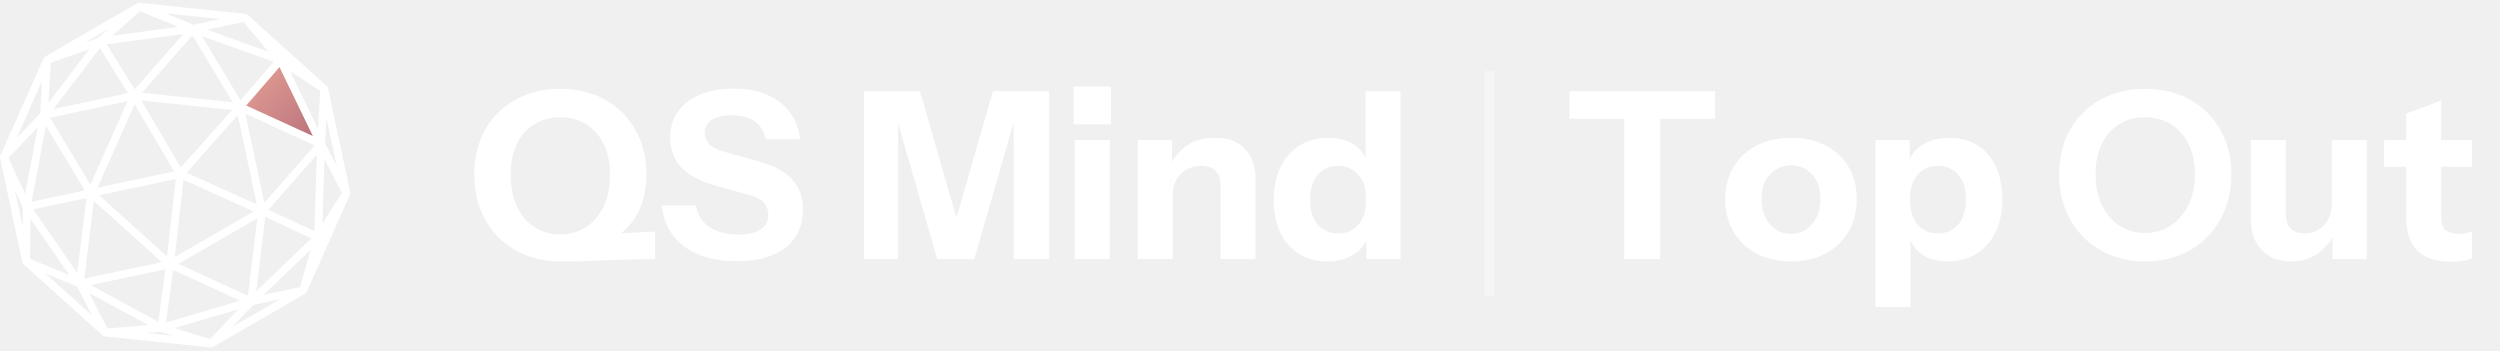
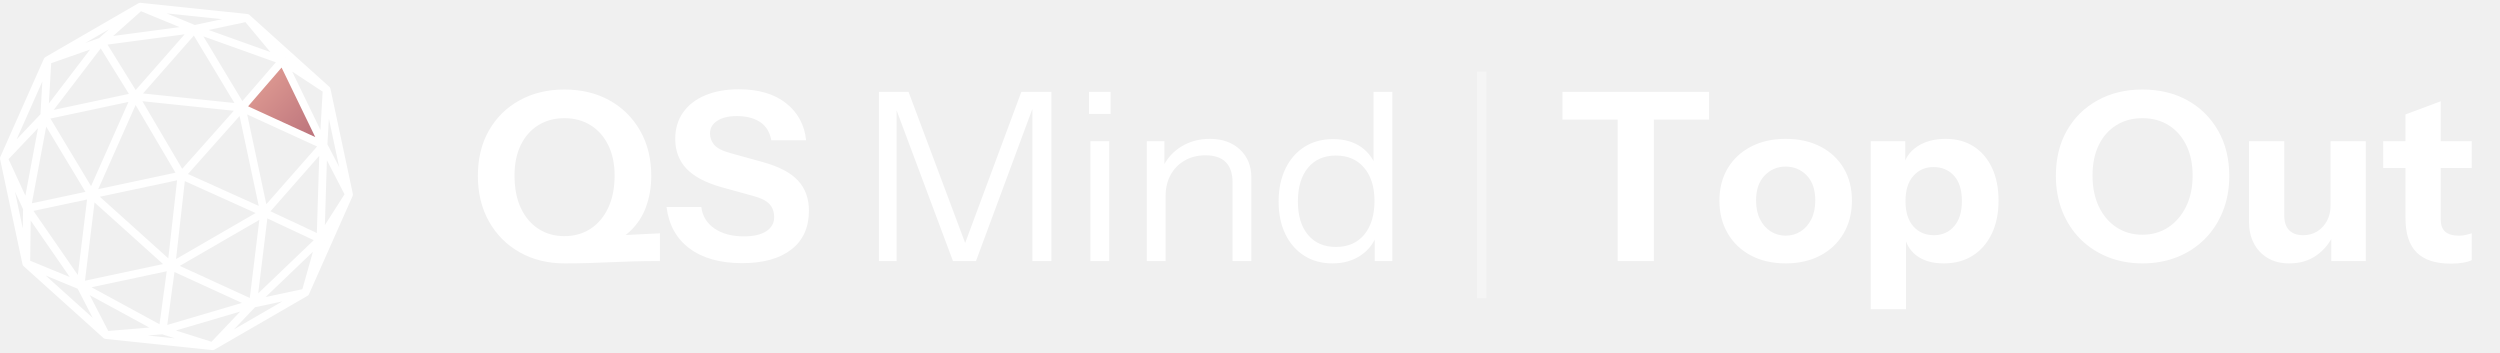
- <svg xmlns="http://www.w3.org/2000/svg" viewBox="-1.66 11.3 1072 150.19" role="img">
+ <svg xmlns="http://www.w3.org/2000/svg" viewBox="-1.66 11.3 1064 150.19" role="img">
  <defs>
    <linearGradient id="top-out-lockup-en-white-face" x1="0" y1="0" x2="1" y2="1">
      <stop offset="0" stop-color="#E8A598" />
      <stop offset="1" stop-color="#B76E79" />
    </linearGradient>
  </defs>
  <g class="mark" transform="translate(-12.96 0) scale(0.72)">
    <polygon class="face" points="182.68,51.49 206.9,101.48 158.61,79.35" fill="url(#top-out-lockup-en-white-face)" />
    <path class="sphere" d="M18 109.32L31.22 171.34M18 109.32L31.63 138.83M18 109.32L41.86 84.2M18 109.32L43.74 51.39M31.22 171.34L31.63 138.83M31.22 171.34L63.25 184.55M31.22 171.34L78.35 213.75M31.63 138.83L41.86 84.2M31.63 138.83L63.25 184.55M31.63 138.83L69.83 130.69M41.86 84.2L43.74 51.39M41.86 84.2L69.83 130.69M41.86 84.2L75.43 40.26M41.86 84.2L95.57 72.76M43.74 51.39L75.43 40.26M43.74 51.39L98.61 19.66M63.25 184.55L69.83 130.69M63.25 184.55L78.35 213.75M63.25 184.55L111.82 210.98M63.25 184.55L116.96 173.1M69.83 130.69L95.57 72.76M69.83 130.69L116.96 173.1M69.83 130.69L123.01 119.36M75.43 40.26L95.57 72.76M75.43 40.26L98.61 19.66M75.43 40.26L130.64 32.86M78.35 213.75L111.82 210.98M78.35 213.75L141.39 220.34M95.57 72.76L123.01 119.36M95.57 72.76L130.64 32.86M95.57 72.76L158.61 79.35M98.61 19.66L130.64 32.86M98.61 19.66L161.65 26.25M111.82 210.98L116.96 173.1M111.82 210.98L141.39 220.34M111.82 210.98L165.25 195.22M116.96 173.1L123.01 119.36M116.96 173.1L165.25 195.22M116.96 173.1L171.83 141.37M123.01 119.36L158.61 79.35M123.01 119.36L171.83 141.37M130.64 32.86L158.61 79.35M130.64 32.86L161.65 26.25M130.64 32.86L182.68 51.49M141.39 220.34L165.25 195.22M141.39 220.34L196.26 188.61M158.61 79.35L171.83 141.37M158.61 79.35L182.68 51.49M158.61 79.35L206.9 101.48M161.65 26.25L182.68 51.49M161.65 26.25L208.78 68.66M165.25 195.22L171.83 141.37M165.25 195.22L196.26 188.61M165.25 195.22L205.17 157M171.83 141.37L205.17 157M171.83 141.37L206.9 101.48M182.68 51.49L206.9 101.48M182.68 51.49L208.78 68.66M196.26 188.61L205.17 157M196.26 188.61L222 130.68M205.17 157L206.9 101.48M205.17 157L222 130.68M206.9 101.48L208.78 68.66M206.9 101.48L222 130.68M208.78 68.66L222 130.68" fill="none" stroke="#FFFFFF" stroke-width="4.6" stroke-linecap="round" stroke-linejoin="round" />
  </g>
  <g class="text" transform="translate(198.72 0)">
-     <path class="wordmark" d="M39.9 1Q29.2 1 20.85 -3.7Q12.5 -8.4 7.75 -16.8Q3 -25.2 3 -36.3Q3 -47.3 7.7 -55.55Q12.4 -63.8 20.75 -68.4Q29.1 -73 39.8 -73Q50.7 -73 59 -68.4Q67.3 -63.8 72.05 -55.5Q76.8 -47.2 76.8 -36.2Q76.8 -29.2 74.55 -23Q72.3 -16.8 67.35 -12.3Q62.4 -7.8 54.3 -5.6ZM39.8 -10.6Q46.1 -10.6 50.9 -13.7Q55.7 -16.8 58.45 -22.6Q61.2 -28.4 61.2 -36.4Q61.2 -43.8 58.5 -49.3Q55.8 -54.8 51 -57.8Q46.2 -60.8 39.8 -60.8Q33.5 -60.8 28.7 -57.8Q23.9 -54.8 21.25 -49.35Q18.6 -43.9 18.6 -36.4Q18.6 -28.3 21.3 -22.55Q24 -16.8 28.8 -13.7Q33.6 -10.6 39.8 -10.6ZM39.9 1V-9.8L80.5 -11.8V0Q74.1 0 69.05 0.15Q64 0.3 59.5 0.5Q55 0.7 50.3 0.85Q45.6 1 39.9 1ZM115.5 0.9Q101.5 0.9 93.1 -5.35Q84.7 -11.6 83.3 -23H98.1Q98.8 -17.2 103.7 -13.85Q108.6 -10.5 116.2 -10.5Q122.4 -10.5 125.75 -12.7Q129.1 -14.9 129.1 -18.6Q129.1 -22.1 127.1 -24.25Q125.1 -26.4 120.2 -27.7L106.8 -31.4Q96.5 -34.3 91.75 -39.35Q87 -44.4 87 -52Q87 -58.5 90.35 -63.25Q93.7 -68 99.8 -70.55Q105.9 -73.1 114.1 -73.1Q126.7 -73.1 134.2 -67.15Q141.7 -61.2 142.7 -51.4H127.9Q126.9 -56.7 123.05 -59.2Q119.2 -61.7 113.2 -61.7Q108 -61.7 104.9 -59.7Q101.8 -57.7 101.8 -54.3Q101.8 -51.7 103.5 -49.55Q105.2 -47.4 110.6 -45.9L124 -42.2Q134.6 -39.3 139.25 -34.25Q143.9 -29.2 143.9 -21.5Q143.9 -10.7 136.4 -4.9Q128.9 0.9 115.5 0.9ZM170.1 0V-72H194.1L214.1 -2.6H205.4L225.4 -72H249.5V0H234.3V-67.7H236.9L217.4 0H201.5L182.2 -67.1H184.7V0ZM260.5 0V-51H275.5V0ZM260 -57.8V-74H276V-57.8ZM287.5 0V-51H302.2V-39H302.5V0ZM323 0V-31.6Q323 -35.8 320.85 -37.9Q318.7 -40 314.6 -40Q311.1 -40 308.35 -38.4Q305.6 -36.8 304.05 -34Q302.5 -31.2 302.5 -27.4L301.2 -39.7Q303.7 -45.3 308.55 -48.65Q313.4 -52 320.5 -52Q329 -52 333.5 -47.25Q338 -42.5 338 -34.5V0ZM385.5 0V-11.3L386.5 -11.1Q385.5 -5.6 380.55 -2.3Q375.6 1 368.7 1Q361.7 1 356.55 -2.25Q351.4 -5.5 348.6 -11.4Q345.8 -17.3 345.8 -25.3Q345.8 -33.4 348.7 -39.4Q351.6 -45.4 356.85 -48.7Q362.1 -52 369.1 -52Q376.4 -52 380.95 -48.6Q385.5 -45.2 386.3 -39.3L385.2 -39.2V-72H400.2V0ZM373.5 -11Q378.8 -11 382.1 -14.75Q385.4 -18.5 385.4 -25.5Q385.4 -32.5 382.05 -36.25Q378.7 -40 373.3 -40Q368.1 -40 364.75 -36.2Q361.4 -32.4 361.4 -25.4Q361.4 -18.4 364.75 -14.7Q368.1 -11 373.5 -11Z" transform="translate(0 122.4)" fill="#FFFFFF" />
-     <rect class="divider" x="436.2" y="41.76" width="4" height="96.48" fill="#FFFFFF" fill-opacity="0.35" />
-     <path class="product" d="M41.3 0L25.9 0L25.9 -60.2L2.4 -60.2L2.4 -72L64.8 -72L64.8 -60.2L41.3 -60.2L41.3 0M97.4 1L97.4 1Q89 1 82.65 -2.35Q76.3 -5.7 72.75 -11.75Q69.2 -17.8 69.2 -25.7L69.2 -25.7Q69.2 -33.6 72.75 -39.5Q76.3 -45.4 82.65 -48.7Q89 -52 97.4 -52L97.4 -52Q105.9 -52 112.25 -48.7Q118.6 -45.4 122.1 -39.5Q125.6 -33.6 125.6 -25.7L125.6 -25.7Q125.6 -17.8 122.05 -11.75Q118.5 -5.7 112.15 -2.35Q105.8 1 97.4 1M97.4 -10.8L97.4 -10.8Q100.9 -10.8 103.75 -12.6Q106.6 -14.4 108.3 -17.75Q110 -21.1 110 -25.8L110 -25.8Q110 -32.7 106.35 -36.45Q102.7 -40.2 97.4 -40.2L97.4 -40.2Q92.1 -40.2 88.45 -36.4Q84.8 -32.6 84.8 -25.8L84.8 -25.8Q84.8 -21.1 86.5 -17.75Q88.2 -14.4 91.05 -12.6Q93.9 -10.8 97.4 -10.8M164.7 1L164.7 1Q157.4 1 153 -2.4Q148.6 -5.8 147.8 -11.7L147.8 -11.7L148.6 -11.8L148.6 20.5L133.6 20.5L133.6 -51L148.3 -51L148.3 -39.7L147.4 -39.9Q148.5 -45.5 153.4 -48.75Q158.3 -52 165.5 -52L165.5 -52Q172.4 -52 177.45 -48.75Q182.5 -45.5 185.25 -39.6Q188 -33.7 188 -25.7L188 -25.7Q188 -17.6 185.1 -11.6Q182.2 -5.6 177 -2.3Q171.8 1 164.7 1M160.5 -11L160.5 -11Q165.8 -11 169.1 -14.8Q172.4 -18.6 172.4 -25.6L172.4 -25.6Q172.4 -32.6 169.05 -36.3Q165.7 -40 160.3 -40L160.3 -40Q155.1 -40 151.75 -36.25Q148.4 -32.5 148.4 -25.5L148.4 -25.5Q148.4 -18.5 151.75 -14.75Q155.1 -11 160.5 -11M249.3 1L249.3 1Q241.3 1 234.55 -1.7Q227.8 -4.4 222.85 -9.35Q217.9 -14.3 215.15 -21.15Q212.4 -28 212.4 -36.3L212.4 -36.3Q212.4 -47.3 217.1 -55.55Q221.8 -63.8 230.15 -68.4Q238.5 -73 249.2 -73L249.2 -73Q260.1 -73 268.4 -68.4Q276.7 -63.8 281.45 -55.5Q286.2 -47.2 286.2 -36.2L286.2 -36.2Q286.2 -28 283.45 -21.15Q280.7 -14.3 275.75 -9.35Q270.8 -4.4 264.05 -1.7Q257.3 1 249.3 1M249.2 -11.2L249.2 -11.2Q255.5 -11.2 260.3 -14.4Q265.1 -17.6 267.85 -23.25Q270.6 -28.9 270.6 -36.4L270.6 -36.4Q270.6 -43.8 267.9 -49.3Q265.2 -54.8 260.4 -57.8Q255.6 -60.8 249.2 -60.8L249.2 -60.8Q242.9 -60.8 238.1 -57.8Q233.3 -54.8 230.65 -49.35Q228 -43.9 228 -36.4L228 -36.4Q228 -28.8 230.7 -23.15Q233.4 -17.5 238.2 -14.35Q243 -11.2 249.2 -11.2M311.7 1L311.7 1Q306.3 1 302.45 -1.35Q298.6 -3.7 296.6 -7.65Q294.6 -11.6 294.6 -16.5L294.6 -16.5L294.6 -51L309.6 -51L309.6 -19.4Q309.6 -15.2 311.7 -13.1Q313.8 -11 317.6 -11L317.6 -11Q321 -11 323.6 -12.6Q326.2 -14.2 327.75 -17.05Q329.3 -19.9 329.3 -23.6L329.3 -23.6L330.6 -11.3Q328.1 -5.8 323.3 -2.4Q318.5 1 311.7 1M344.3 0L329.6 0L329.6 -12L329.3 -12L329.3 -51L344.3 -51L344.3 0M380.5 1.1L380.5 1.1Q370.7 1.1 365.95 -3.65Q361.2 -8.4 361.2 -18.1L361.2 -18.1L361.2 -62.4L376.2 -68L376.2 -17.6Q376.2 -14.2 378.1 -12.5Q380 -10.8 384 -10.8L384 -10.8Q385.5 -10.8 386.8 -11.1Q388.1 -11.4 389.4 -11.8L389.4 -11.8L389.4 -0.4Q388.1 0.3 385.75 0.7Q383.4 1.1 380.5 1.1M389.4 -39.6L351.7 -39.6L351.7 -51L389.4 -51L389.4 -39.6" transform="translate(470.2 122.4)" fill="#FFFFFF" />
+     <path class="wordmark" d="M39.9 1Q29.2 1 20.85 -3.7Q12.5 -8.4 7.75 -16.8Q3 -25.2 3 -36.3Q3 -47.3 7.7 -55.55Q12.4 -63.8 20.75 -68.4Q29.1 -73 39.8 -73Q50.7 -73 59 -68.4Q67.3 -63.8 72.05 -55.5Q76.8 -47.2 76.8 -36.2Q76.8 -29.2 74.55 -23Q72.3 -16.8 67.35 -12.3Q62.4 -7.8 54.3 -5.6ZM39.8 -10.6Q46.1 -10.6 50.9 -13.7Q55.7 -16.8 58.45 -22.6Q61.2 -28.4 61.2 -36.4Q61.2 -43.8 58.5 -49.3Q55.8 -54.8 51 -57.8Q46.2 -60.8 39.8 -60.8Q33.5 -60.8 28.7 -57.8Q23.9 -54.8 21.25 -49.35Q18.6 -43.9 18.6 -36.4Q18.6 -28.3 21.3 -22.55Q24 -16.8 28.8 -13.7Q33.6 -10.6 39.8 -10.6ZM39.9 1V-9.8L80.5 -11.8V0Q74.1 0 69.05 0.15Q64 0.3 59.5 0.5Q55 0.7 50.3 0.85Q45.6 1 39.9 1ZM115.5 0.9Q101.5 0.9 93.1 -5.35Q84.7 -11.6 83.3 -23H98.1Q98.8 -17.2 103.7 -13.85Q108.6 -10.5 116.2 -10.5Q122.4 -10.5 125.75 -12.7Q129.1 -14.9 129.1 -18.6Q129.1 -22.1 127.1 -24.25Q125.1 -26.4 120.2 -27.7L106.8 -31.4Q96.5 -34.3 91.75 -39.35Q87 -44.4 87 -52Q87 -58.5 90.35 -63.25Q93.7 -68 99.8 -70.55Q105.9 -73.1 114.1 -73.1Q126.7 -73.1 134.2 -67.15Q141.7 -61.2 142.7 -51.4H127.9Q126.9 -56.7 123.05 -59.2Q119.2 -61.7 113.2 -61.7Q108 -61.7 104.9 -59.7Q101.8 -57.7 101.8 -54.3Q101.8 -51.7 103.5 -49.55Q105.2 -47.4 110.6 -45.9L124 -42.2Q134.6 -39.3 139.25 -34.25Q143.9 -29.2 143.9 -21.5Q143.9 -10.7 136.4 -4.9Q128.9 0.9 115.5 0.9ZM173.7 0V-72H186.3L212.3 -2.6H208.5L234.3 -72H247.1V0H239V-67.7H240.1L215 0H205.2L180.1 -67.1H181.2V0ZM263.7 0V-51H271.7V0ZM263.1 -62.6V-72H272.3V-62.6ZM287.7 0V-51H295.2V-39H295.7V0ZM324.2 0V-33.4Q324.2 -39.2 321.3 -42.1Q318.4 -45 312.7 -45Q307.7 -45 303.85 -42.8Q300 -40.6 297.85 -36.7Q295.7 -32.8 295.7 -27.6L294.4 -39.7Q297 -45.4 302.35 -48.7Q307.7 -52 314.5 -52Q322.5 -52 327.35 -47.45Q332.2 -42.9 332.2 -35.5V0ZM384.7 0V-11.9L385.7 -11.6Q383.8 -5.8 378.75 -2.4Q373.7 1 366.7 1Q359.8 1 354.65 -2.3Q349.5 -5.6 346.65 -11.5Q343.8 -17.4 343.8 -25.3Q343.8 -33.3 346.7 -39.3Q349.6 -45.3 354.8 -48.6Q360 -51.9 367 -51.9Q374.2 -51.9 379.1 -48.4Q384 -44.9 385.8 -38.5L384.2 -38.3V-72H392.2V0ZM368.2 -6Q375.9 -6 380.25 -11.25Q384.6 -16.5 384.6 -25.6Q384.6 -34.5 380.2 -39.7Q375.8 -44.9 368.2 -44.9Q360.6 -44.9 356.3 -39.7Q352 -34.5 352 -25.3Q352 -16.3 356.3 -11.15Q360.6 -6 368.2 -6Z" transform="translate(0 122.4)" fill="#FFFFFF" />
+     <rect class="divider" x="428.2" y="41.76" width="4" height="96.48" fill="#FFFFFF" fill-opacity="0.35" />
+     <path class="product" d="M41.3 0L25.9 0L25.9 -60.2L2.4 -60.2L2.4 -72L64.8 -72L64.8 -60.2L41.3 -60.2L41.3 0M97.4 1L97.4 1Q89 1 82.65 -2.35Q76.3 -5.7 72.75 -11.75Q69.2 -17.8 69.2 -25.7L69.2 -25.7Q69.2 -33.6 72.75 -39.5Q76.3 -45.4 82.65 -48.7Q89 -52 97.4 -52L97.4 -52Q105.9 -52 112.25 -48.7Q118.6 -45.4 122.1 -39.5Q125.6 -33.6 125.6 -25.7L125.6 -25.7Q125.6 -17.8 122.05 -11.75Q118.5 -5.7 112.15 -2.35Q105.8 1 97.4 1M97.4 -10.8L97.4 -10.8Q100.9 -10.8 103.75 -12.6Q106.6 -14.4 108.3 -17.75Q110 -21.1 110 -25.8L110 -25.8Q110 -32.7 106.35 -36.45Q102.7 -40.2 97.4 -40.2L97.4 -40.2Q92.1 -40.2 88.45 -36.4Q84.8 -32.6 84.8 -25.8L84.8 -25.8Q84.8 -21.1 86.5 -17.75Q88.2 -14.4 91.05 -12.6Q93.9 -10.8 97.4 -10.8M164.7 1L164.7 1Q157.4 1 153 -2.4Q148.6 -5.8 147.8 -11.7L147.8 -11.7L148.6 -11.8L148.6 20.5L133.6 20.5L133.6 -51L148.3 -51L148.3 -39.7L147.4 -39.9Q148.5 -45.5 153.4 -48.75Q158.3 -52 165.5 -52L165.5 -52Q172.4 -52 177.45 -48.75Q182.5 -45.5 185.25 -39.6Q188 -33.7 188 -25.7L188 -25.7Q188 -17.6 185.1 -11.6Q182.2 -5.6 177 -2.3Q171.8 1 164.7 1M160.5 -11L160.5 -11Q165.8 -11 169.1 -14.8Q172.4 -18.6 172.4 -25.6L172.4 -25.6Q172.4 -32.6 169.05 -36.3Q165.7 -40 160.3 -40L160.3 -40Q155.1 -40 151.75 -36.25Q148.4 -32.5 148.4 -25.5L148.4 -25.5Q148.4 -18.5 151.75 -14.75Q155.1 -11 160.5 -11M249.3 1L249.3 1Q241.3 1 234.55 -1.7Q227.8 -4.4 222.85 -9.35Q217.9 -14.3 215.15 -21.15Q212.4 -28 212.4 -36.3L212.4 -36.3Q212.4 -47.3 217.1 -55.55Q221.8 -63.8 230.15 -68.4Q238.5 -73 249.2 -73L249.2 -73Q260.1 -73 268.4 -68.4Q276.7 -63.8 281.45 -55.5Q286.2 -47.2 286.2 -36.2L286.2 -36.2Q286.2 -28 283.45 -21.15Q280.7 -14.3 275.75 -9.35Q270.8 -4.4 264.05 -1.7Q257.3 1 249.3 1M249.2 -11.2L249.2 -11.2Q255.5 -11.2 260.3 -14.4Q265.1 -17.6 267.85 -23.25Q270.6 -28.9 270.6 -36.4L270.6 -36.4Q270.6 -43.8 267.9 -49.3Q265.2 -54.8 260.4 -57.8Q255.6 -60.8 249.2 -60.8L249.2 -60.8Q242.9 -60.8 238.1 -57.8Q233.3 -54.8 230.65 -49.35Q228 -43.9 228 -36.4L228 -36.4Q228 -28.8 230.7 -23.15Q233.4 -17.5 238.2 -14.35Q243 -11.2 249.2 -11.2M311.7 1L311.7 1Q306.3 1 302.45 -1.35Q298.6 -3.7 296.6 -7.65Q294.6 -11.6 294.6 -16.5L294.6 -16.5L294.6 -51L309.6 -51L309.6 -19.4Q309.6 -15.2 311.7 -13.1Q313.8 -11 317.6 -11L317.6 -11Q321 -11 323.6 -12.6Q326.2 -14.2 327.75 -17.05Q329.3 -19.9 329.3 -23.6L329.3 -23.6L330.6 -11.3Q328.1 -5.8 323.3 -2.4Q318.5 1 311.7 1M344.3 0L329.6 0L329.6 -12L329.3 -12L329.3 -51L344.3 -51L344.3 0M380.5 1.1L380.5 1.1Q370.7 1.1 365.95 -3.65Q361.2 -8.4 361.2 -18.1L361.2 -18.1L361.2 -62.4L376.2 -68L376.2 -17.6Q376.2 -14.2 378.1 -12.5Q380 -10.8 384 -10.8L384 -10.8Q385.5 -10.8 386.8 -11.1Q388.1 -11.4 389.4 -11.8L389.4 -11.8L389.4 -0.4Q388.1 0.3 385.75 0.7Q383.4 1.1 380.5 1.1M389.4 -39.6L351.7 -39.6L351.7 -51L389.4 -51L389.4 -39.6" transform="translate(462.2 122.4)" fill="#FFFFFF" />
  </g>
</svg>
